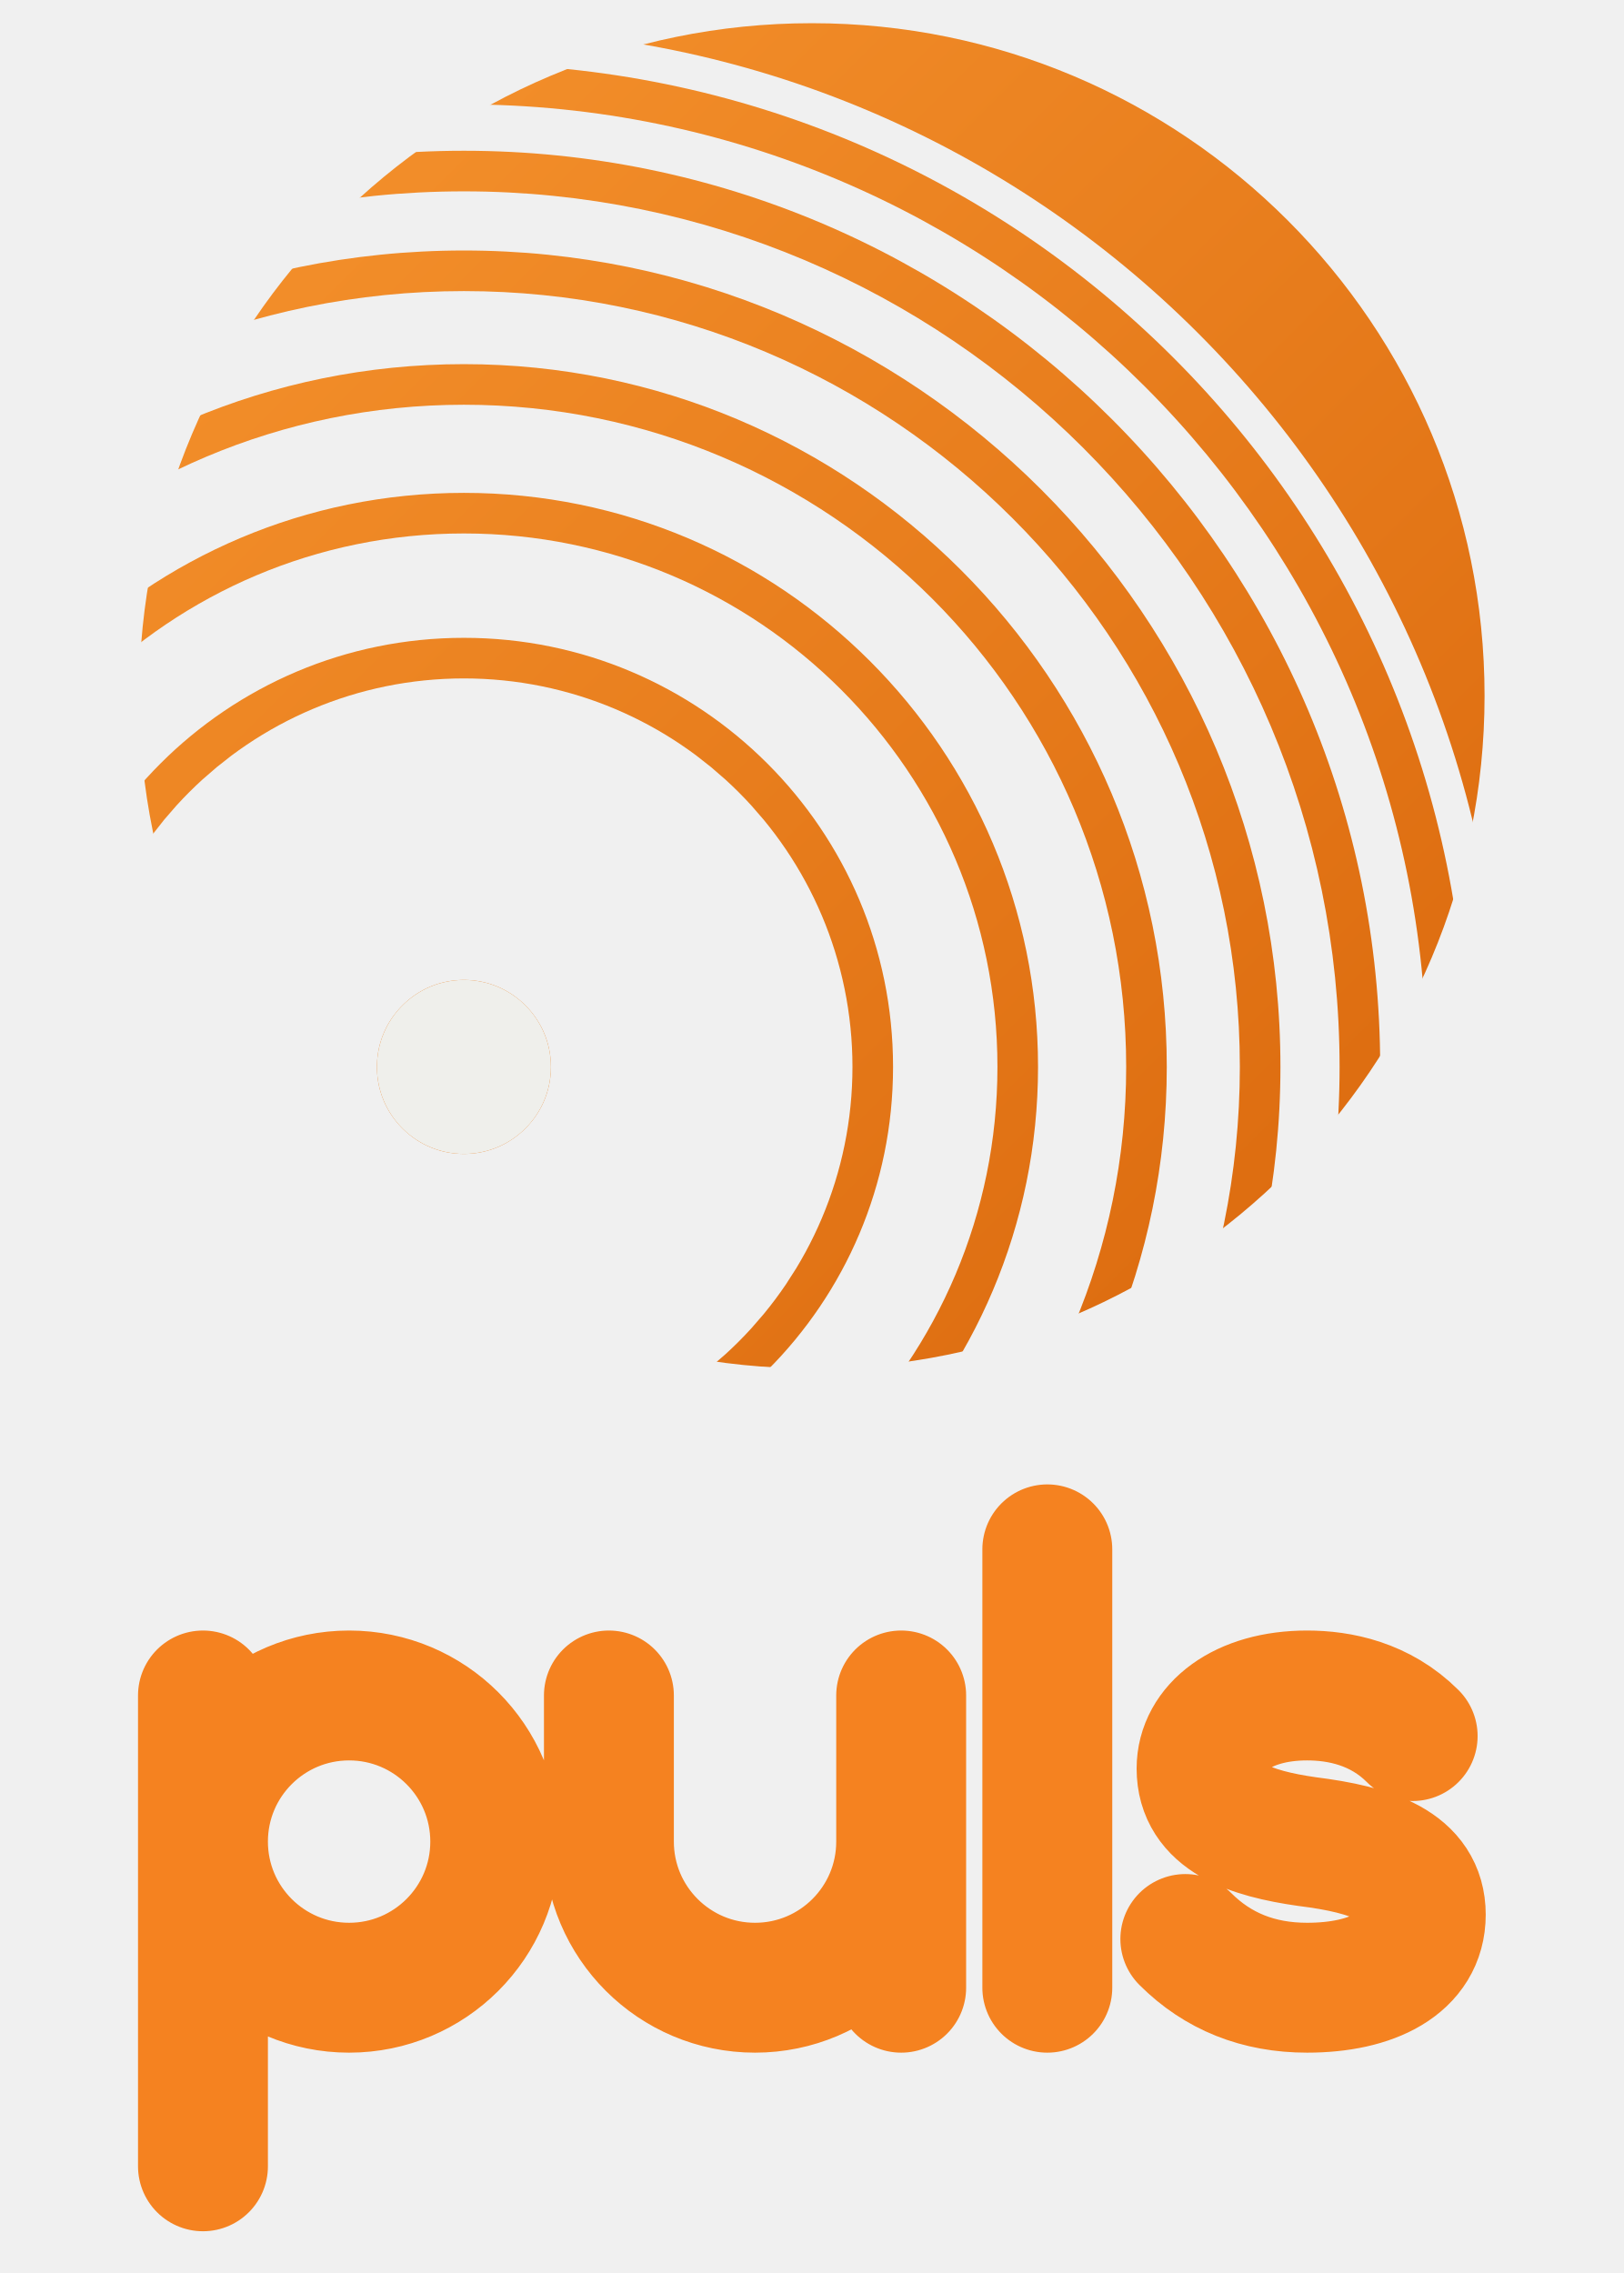
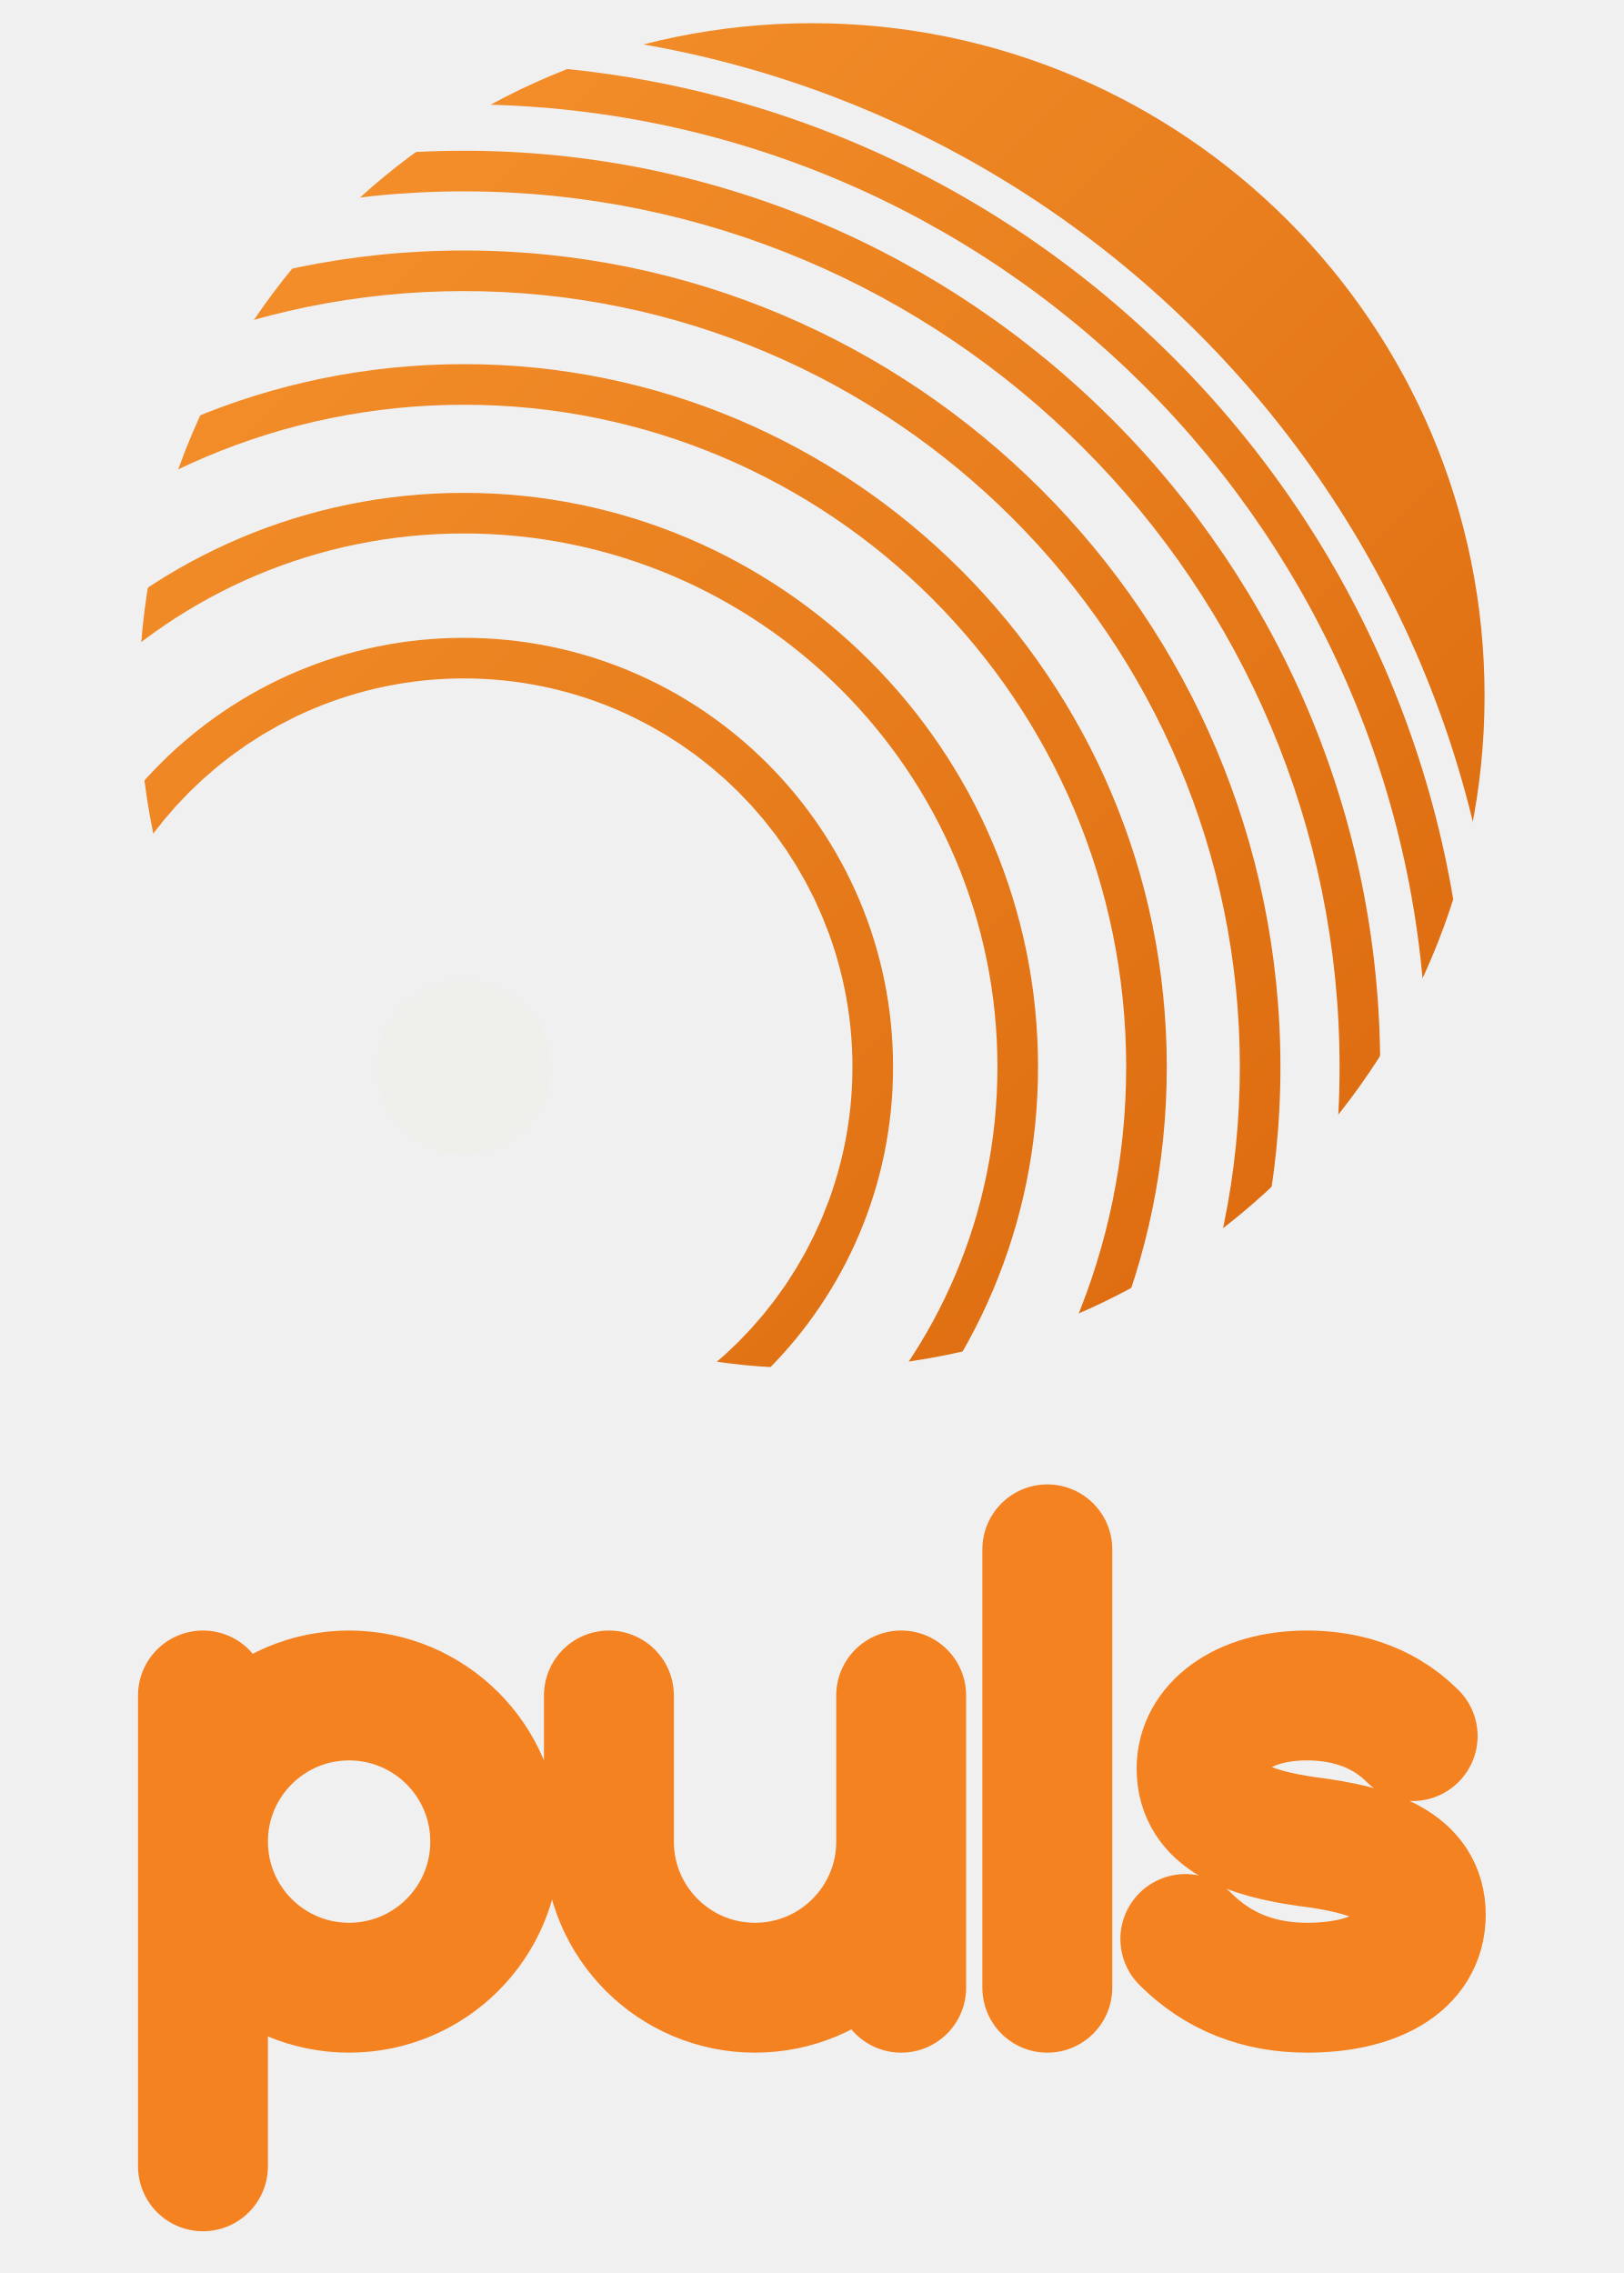
<svg xmlns="http://www.w3.org/2000/svg" viewBox="0 0 140 196" role="img" aria-label="Puls">
  <g transform="translate(10 0)">
    <defs>
      <linearGradient id="bg" x1="0" y1="0" x2="1" y2="1">
        <stop offset="0" stop-color="#f7952f" />
        <stop offset="1" stop-color="#d9660b" />
      </linearGradient>
      <mask id="cut" maskUnits="userSpaceOnUse" x="0" y="0" width="120" height="120">
        <circle cx="60" cy="60" r="58" fill="#fff" />
-         <circle cx="30" cy="92" r="20.5" fill="none" stroke="#000" stroke-width="26" />
+         <circle cx="30" cy="92" r="19.5" fill="none" stroke="#000" stroke-width="28" />
        <circle cx="30" cy="92" r="41.5" fill="none" stroke="#000" stroke-width="9" />
        <circle cx="30" cy="92" r="53.3" fill="none" stroke="#000" stroke-width="7.6" />
        <circle cx="30" cy="92" r="63.75" fill="none" stroke="#000" stroke-width="6.3" />
        <circle cx="30" cy="92" r="72.95" fill="none" stroke="#000" stroke-width="5.1" />
        <circle cx="30" cy="92" r="81" fill="none" stroke="#000" stroke-width="4" />
        <circle cx="30" cy="92" r="88" fill="none" stroke="#000" stroke-width="3" />
      </mask>
    </defs>
    <rect width="120" height="120" fill="url(#bg)" mask="url(#cut)" />
    <circle class="puls-source" cx="30" cy="92" r="7.5" fill="#efefeb" />
  </g>
  <g transform="translate(7.7 128) scale(.7)">
    <path d="M14 26V84M14 44a18 18 0 1 0 36 0a18 18 0 1 0-36 0M64 26v18a18 18 0 0 0 36 0M100 26v36M118 8v54M163 31c-4-4-9-5-13-5c-8 0-13 4-13 9c0 6 6 8 13 9c8 1 14 3 14 9c0 6-6 9-14 9c-6 0-11-2-15-6" fill="none" stroke="#f58220" stroke-width="16" stroke-linecap="round" stroke-linejoin="round" />
  </g>
</svg>
